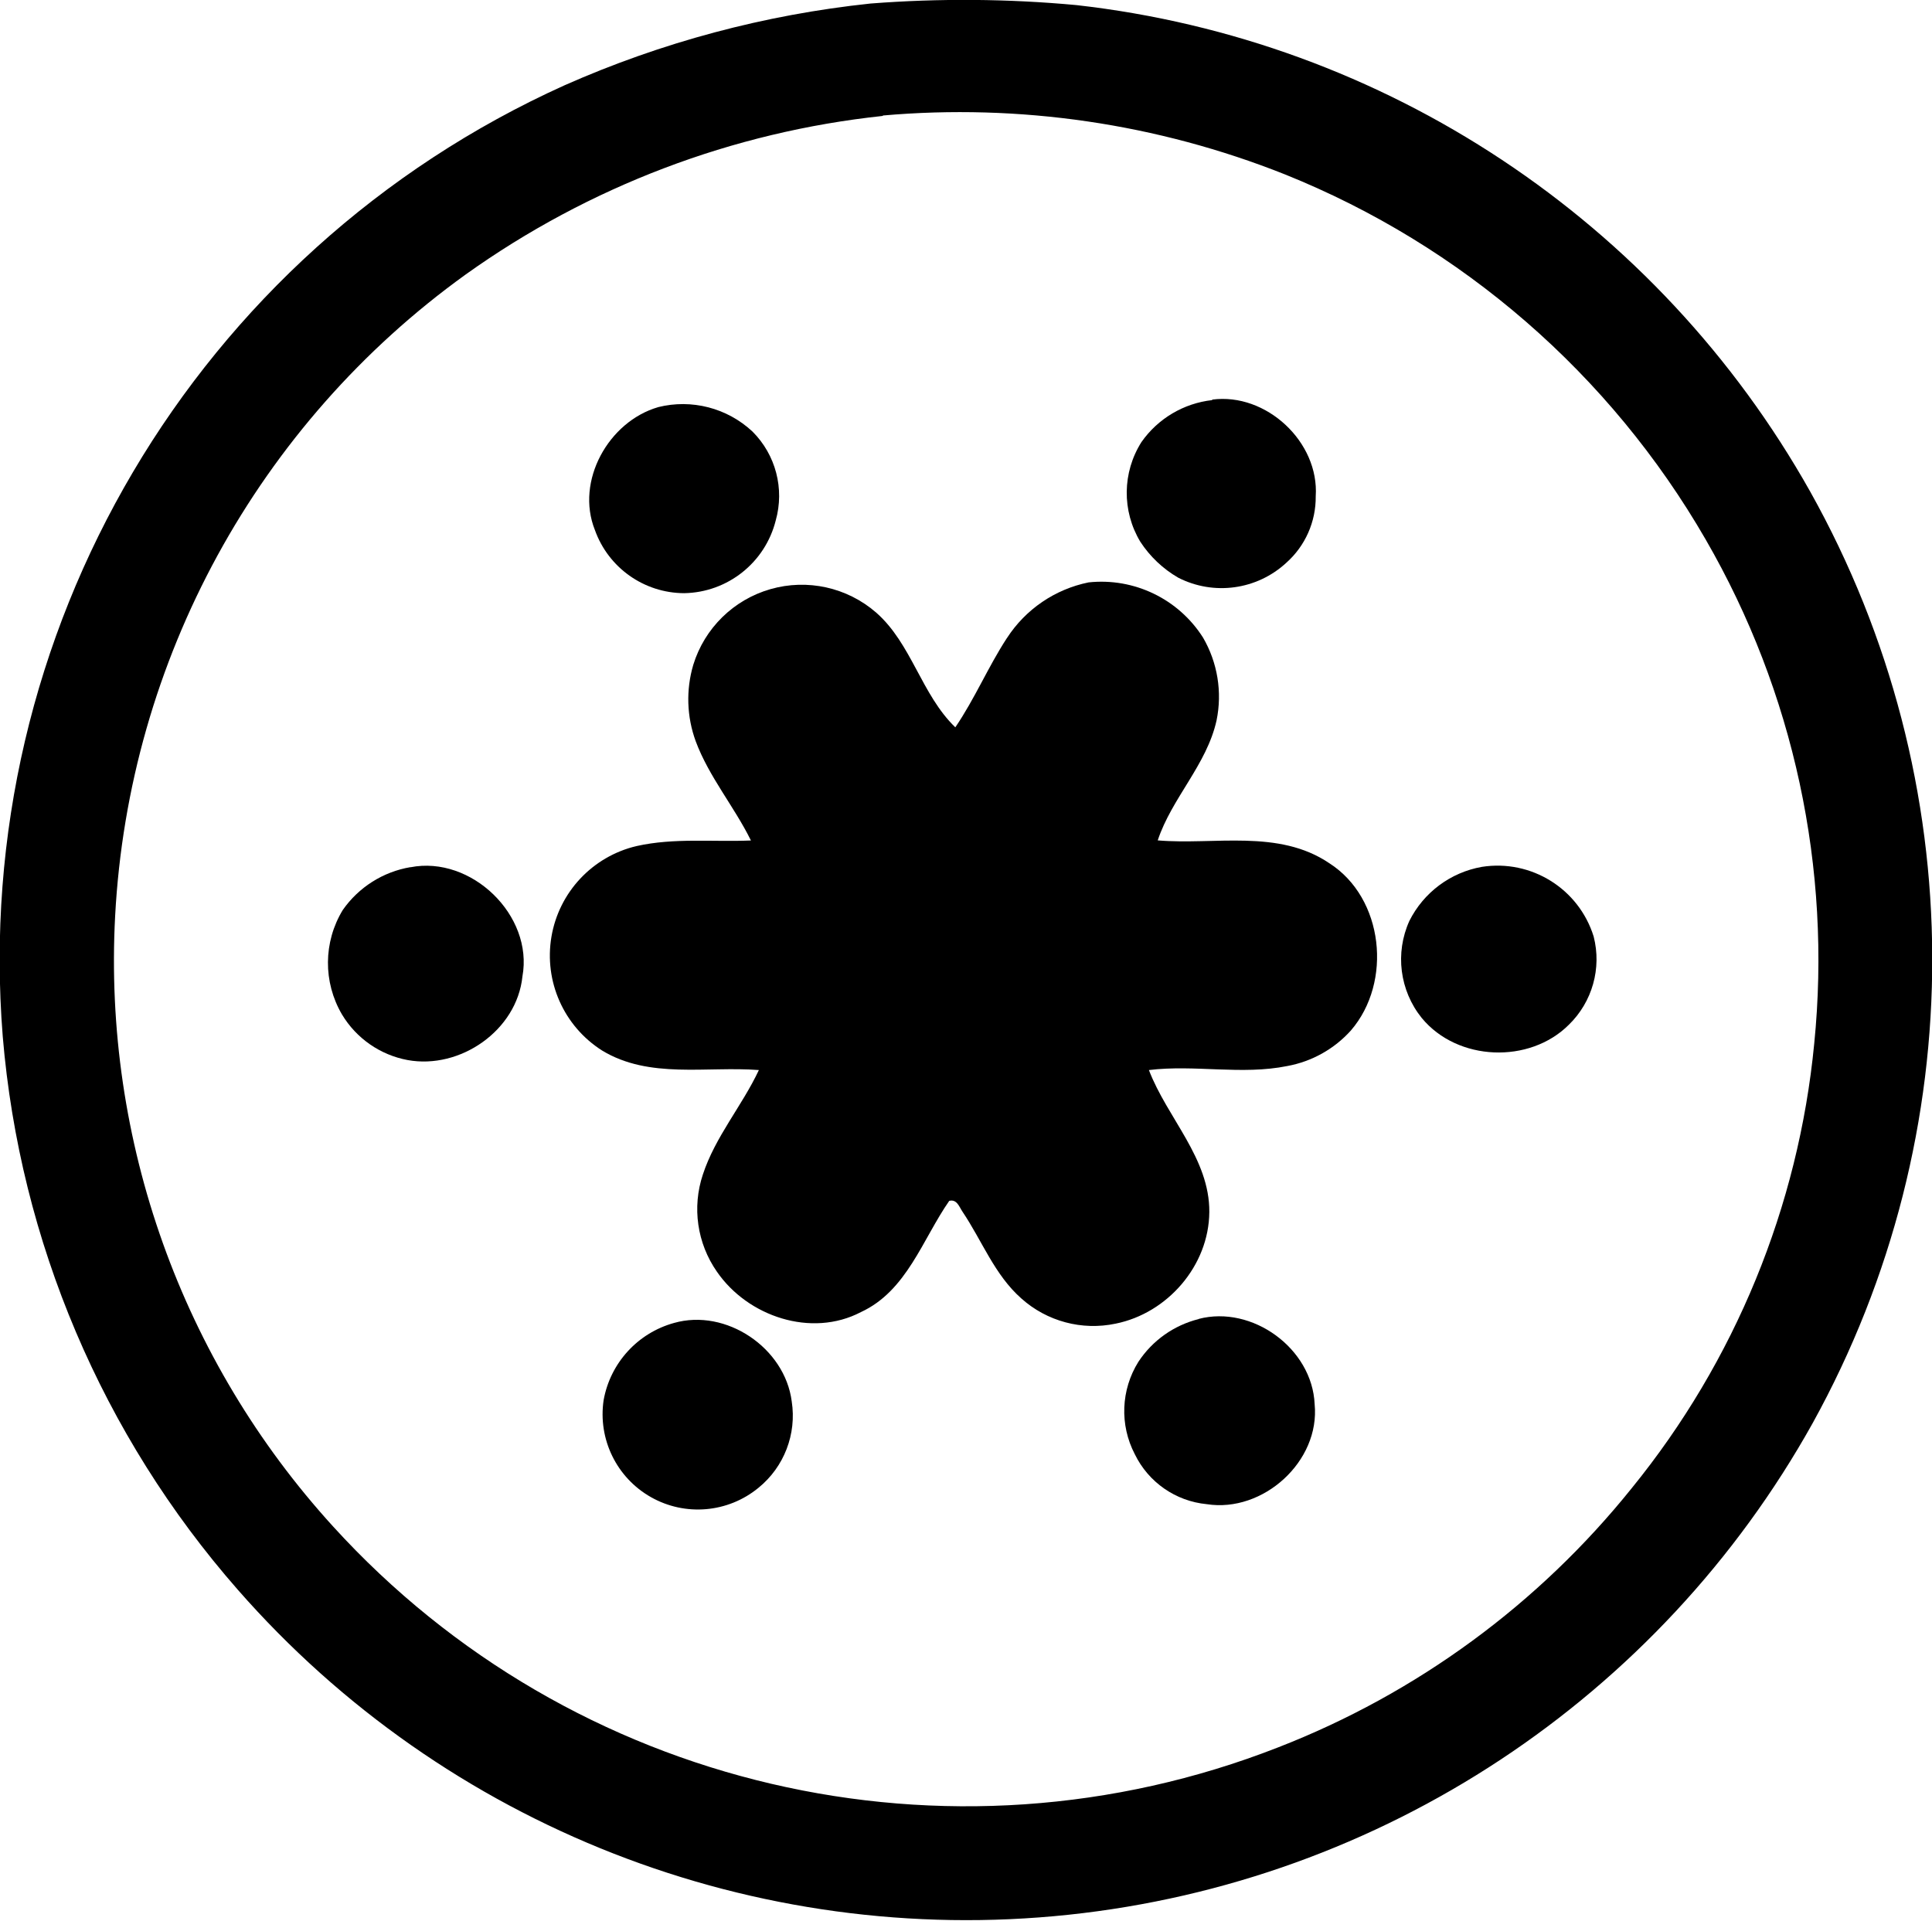
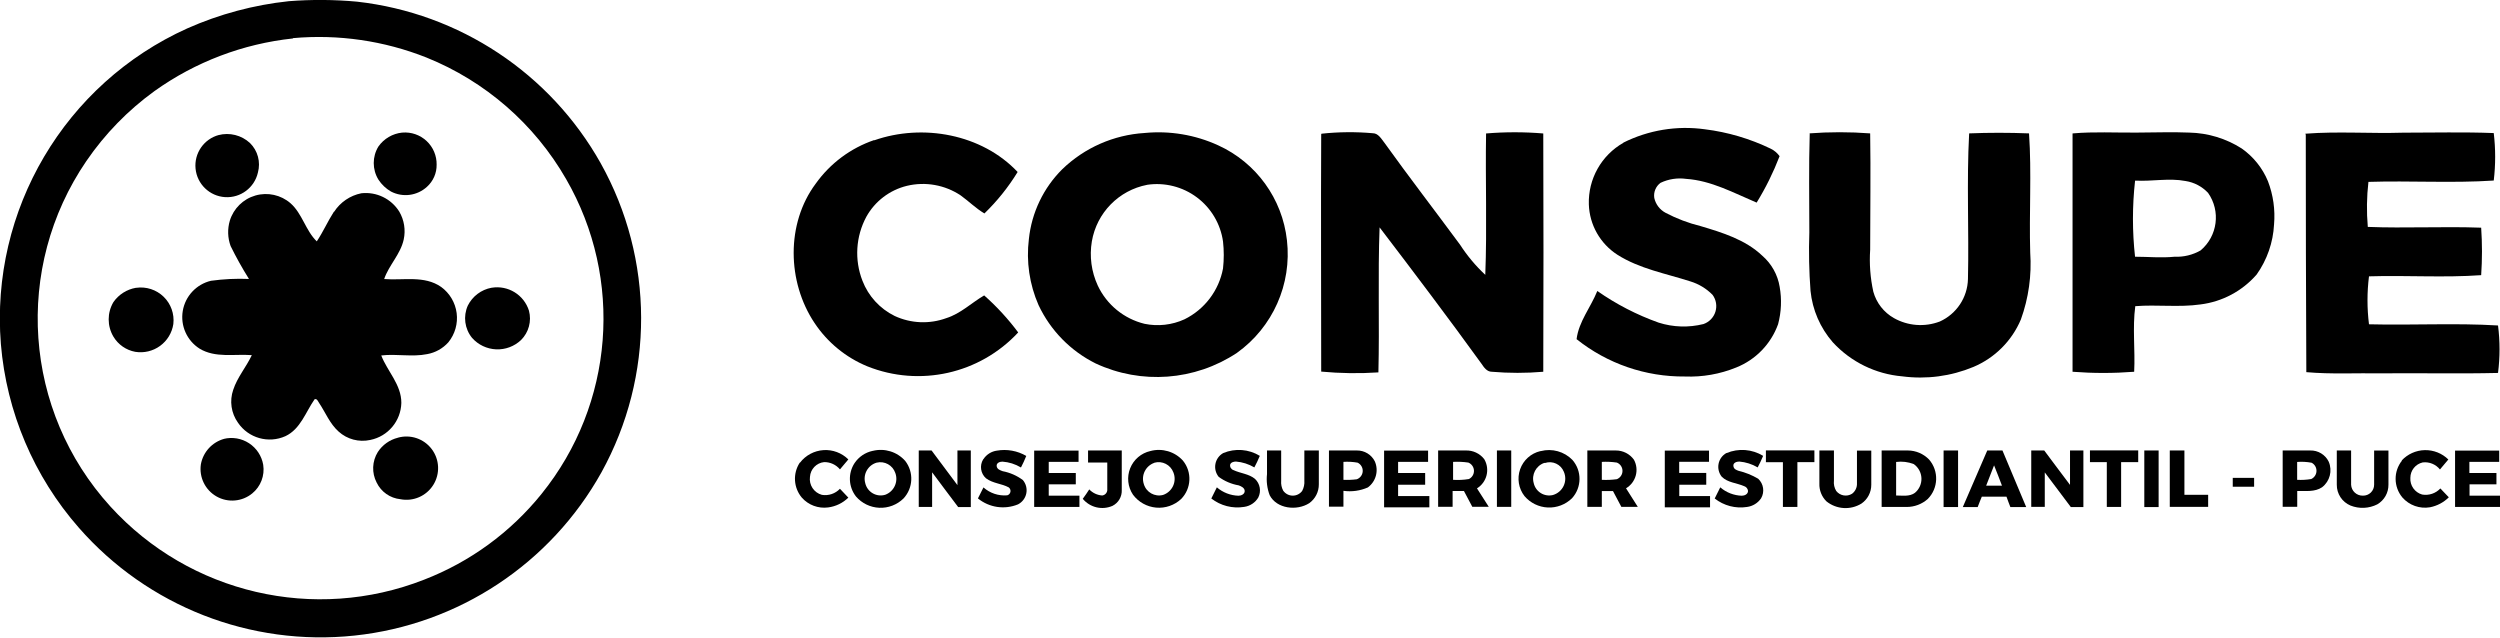
- <svg xmlns="http://www.w3.org/2000/svg" id="Capa_1" data-name="Capa 1" viewBox="0 0 197 195.82">
-   <path d="M90.26,2.45a123.79,123.79,0,0,1,21,.16,98.48,98.48,0,0,1,74.82,49.61,97.73,97.73,0,0,1,.25,95,98.78,98.78,0,0,1-160.57,17A98,98,0,0,1,1.78,107.79a97.86,97.86,0,0,1,57.28-97A104,104,0,0,1,90.26,2.45m1.27,11.46A89.43,89.43,0,0,0,49,30.07,86.26,86.26,0,0,0,13.24,95.51a85.66,85.66,0,0,0,22.23,62.25,87.28,87.28,0,0,0,96.36,22.52,86.4,86.4,0,0,0,36.06-26.44,84.79,84.79,0,0,0,18.6-45.32,85.64,85.64,0,0,0-11.06-51.4,87,87,0,0,0-42.92-37.25,89.61,89.61,0,0,0-41-6Z" transform="translate(-1.5 -2.09)" />
-   <path d="M125.1,42.84c5.51-.73,10.93,4.32,10.56,9.87a8.94,8.94,0,0,1-3,6.77A9.72,9.72,0,0,1,121.64,61a11.48,11.48,0,0,1-3.87-3.67,9.68,9.68,0,0,1,.12-10.16,10.19,10.19,0,0,1,7.22-4.28Z" transform="translate(-1.5 -2.09)" />
-   <path d="M68.6,43.61a10.4,10.4,0,0,1,9.63,2.49,9.26,9.26,0,0,1,2.37,9.06,9.8,9.8,0,0,1-9.34,7.42,9.7,9.7,0,0,1-9.1-6.44c-2-5,1.39-11.06,6.45-12.53Z" transform="translate(-1.5 -2.09)" />
-   <path d="M104.18,67.15a13,13,0,0,1,8.32-5.67,12.28,12.28,0,0,1,11.67,5.63,12,12,0,0,1,1.38,8.44c-1,4.53-4.57,7.92-6,12.24,5.8.49,12.32-1.18,17.5,2.33,5.55,3.55,6.45,12.12,2.2,17.05a11.51,11.51,0,0,1-6.49,3.63c-4.65.94-9.42-.16-14.11.41,1.87,4.89,6.2,9,6.16,14.48s-4.28,10.32-9.55,11.38a11,11,0,0,1-9.62-2.57c-2.73-2.41-4-5.88-6-8.85-.33-.49-.57-1.3-1.35-1.1-2.73,3.92-4.32,9.18-9,11.34-5.06,2.65-11.55.45-14.69-4.12a11.14,11.14,0,0,1-1.43-9.91c1.27-3.87,4-7,5.71-10.65-5.34-.41-11.18.94-16-2A11.47,11.47,0,0,1,66.4,88.37c3.84-.86,7.75-.41,11.67-.57-1.71-3.47-4.28-6.49-5.63-10.12a12.43,12.43,0,0,1-.25-7.79,11.57,11.57,0,0,1,18.64-5.34c3.63,3.18,4.61,8.36,8.08,11.71,2-2.94,3.34-6.16,5.26-9.1Z" transform="translate(-1.5 -2.09)" />
-   <path d="M43.35,90.53c6.2-1.22,12.56,4.9,11.42,11.14-.57,5.51-6.36,9.5-11.71,8.52a9.92,9.92,0,0,1-6.69-4.65,10.38,10.38,0,0,1,.08-10.65,10.57,10.57,0,0,1,6.9-4.37Z" transform="translate(-1.5 -2.09)" />
-   <path d="M152.6,90.49A10.27,10.27,0,0,1,164,97.59a9.32,9.32,0,0,1-2.53,9c-4,4-11.34,3.75-15-.69A9.53,9.53,0,0,1,145.21,96a10.27,10.27,0,0,1,7.39-5.51Z" transform="translate(-1.5 -2.09)" />
-   <path d="M123.72,136.59c5.46-1.43,11.58,3,11.83,8.69.57,5.84-5.26,11.1-11,10.2a9.12,9.12,0,0,1-7.34-5.1,9.49,9.49,0,0,1,.37-9.42,10.36,10.36,0,0,1,6.16-4.36Z" transform="translate(-1.5 -2.09)" />
-   <path d="M70.23,137c5.3-1.51,11.3,2.53,12,8a9.48,9.48,0,0,1-3.39,8.81,9.72,9.72,0,0,1-15.79-8.94A10,10,0,0,1,70.23,137Z" transform="translate(-1.5 -2.09)" />
+ <svg xmlns="http://www.w3.org/2000/svg" id="Capa_1" data-name="Capa 1" viewBox="0 0 316 80.56">
+   <path d="M39.84,7.88a50.84,50.84,0,0,1,8.62.06A40.52,40.52,0,0,1,79.25,28.35a40.22,40.22,0,0,1,.1,39.09,40.63,40.63,0,0,1-66.05,7A40.29,40.29,0,0,1,3.44,51.21,40.25,40.25,0,0,1,27,11.32,42.84,42.84,0,0,1,39.84,7.88m.52,4.71a36.8,36.8,0,0,0-17.5,6.65,36,36,0,0,0-8.61,8.84A35.3,35.3,0,0,0,17.3,71.77,35.91,35.91,0,0,0,56.94,81,35.51,35.51,0,0,0,71.78,70.16a35.27,35.27,0,0,0,3.11-39.79A35.77,35.77,0,0,0,57.23,15a36.89,36.89,0,0,0-16.87-2.45Z" transform="translate(-3.33 -7.73)" />
+   <path d="M54.18,24.49a4,4,0,0,1,4.34,4.06,3.68,3.68,0,0,1-1.22,2.79,4,4,0,0,1-4.55.6,4.68,4.68,0,0,1-1.59-1.51,4,4,0,0,1,0-4.18,4.19,4.19,0,0,1,3-1.76Z" transform="translate(-3.33 -7.73)" />
+   <path d="M30.93,24.81a4.28,4.28,0,0,1,4,1,3.82,3.82,0,0,1,1,3.73,4,4,0,1,1-4.93-4.75Z" transform="translate(-3.33 -7.73)" />
+   <path d="M45.56,34.5A5.36,5.36,0,0,1,49,32.16a5,5,0,0,1,4.8,2.32A4.93,4.93,0,0,1,54.36,38c-.4,1.86-1.88,3.25-2.47,5,2.38.2,5.07-.49,7.2,1A4.86,4.86,0,0,1,60,51a4.72,4.72,0,0,1-2.67,1.49c-1.91.39-3.88-.06-5.81.17.77,2,2.55,3.69,2.54,6a4.9,4.9,0,0,1-3.93,4.68,4.51,4.51,0,0,1-4-1.06c-1.12-1-1.66-2.42-2.48-3.64-.14-.2-.24-.54-.55-.45-1.13,1.61-1.78,3.77-3.69,4.67a4.85,4.85,0,0,1-6-1.7A4.57,4.57,0,0,1,32.81,57c.52-1.59,1.64-2.87,2.35-4.38-2.2-.17-4.6.39-6.6-.82A4.72,4.72,0,0,1,30,43.22a27,27,0,0,1,4.8-.23,45.94,45.94,0,0,1-2.32-4.16,5.12,5.12,0,0,1-.1-3.21,4.76,4.76,0,0,1,7.67-2.2c1.49,1.31,1.9,3.44,3.32,4.82.81-1.21,1.38-2.53,2.16-3.74Z" transform="translate(-3.33 -7.73)" />
+   <path d="M20.54,44.11a4.14,4.14,0,0,1,4.7,4.58,4.19,4.19,0,0,1-4.82,3.51,4.08,4.08,0,0,1-2.75-1.91,4.28,4.28,0,0,1,0-4.38,4.37,4.37,0,0,1,2.83-1.8Z" transform="translate(-3.33 -7.73)" />
+   <path d="M65.48,44.1A4.22,4.22,0,0,1,70.19,47a3.84,3.84,0,0,1-1,3.71A4.31,4.31,0,0,1,63,50.44a3.92,3.92,0,0,1-.54-4.08,4.21,4.21,0,0,1,3-2.26Z" transform="translate(-3.33 -7.73)" />
+   <path d="M53.6,63.06a4,4,0,1,1,.34,7.77,3.75,3.75,0,0,1-3-2.1,3.9,3.9,0,0,1,.15-3.87,4.25,4.25,0,0,1,2.53-1.8Z" transform="translate(-3.33 -7.73)" />
+   <path d="M31.6,63.21a4.08,4.08,0,0,1,5,3.27,3.9,3.9,0,0,1-1.39,3.62,4,4,0,0,1-6.49-3.68,4.1,4.1,0,0,1,2.94-3.22Z" transform="translate(-3.33 -7.73)" />
+   <path d="M208.5,25.77a17.62,17.62,0,0,1,10.32-1.7,26.72,26.72,0,0,1,8.34,2.46,3,3,0,0,1,1.11.94,35.52,35.52,0,0,1-2.9,5.87c-2.89-1.22-5.74-2.79-8.91-3a5.71,5.71,0,0,0-3.24.5,2,2,0,0,0-.79,1.91,2.82,2.82,0,0,0,1.43,1.88,19.58,19.58,0,0,0,4.43,1.68c2.75.82,5.66,1.71,7.79,3.74a6.61,6.61,0,0,1,2.2,3.94,10.92,10.92,0,0,1-.2,4.72,9.28,9.28,0,0,1-5.29,5.47,15.58,15.58,0,0,1-6.49,1.14,21.61,21.61,0,0,1-13.69-4.72c.28-2.24,1.78-4,2.62-6.09a32.56,32.56,0,0,0,7.75,4,10.38,10.38,0,0,0,5.67.18A2.4,2.4,0,0,0,219.8,45,6.66,6.66,0,0,0,217,43.3c-3.11-1-6.43-1.59-9.23-3.37a7.87,7.87,0,0,1-3.61-6.36,8.65,8.65,0,0,1,4.38-7.8Z" transform="translate(-3.33 -7.73)" />
+   <path d="M113.82,25.47c6.14-2.16,13.63-.79,18.14,4a26.79,26.79,0,0,1-4.2,5.24c-1.09-.65-2-1.56-3-2.28a8.63,8.63,0,0,0-6.8-1.21,8.05,8.05,0,0,0-5.12,3.9,9.67,9.67,0,0,0-.5,8.09,8.28,8.28,0,0,0,4.08,4.46,8.54,8.54,0,0,0,6.53.27c1.81-.57,3.17-1.93,4.78-2.87a30.74,30.74,0,0,1,4.3,4.68,17.27,17.27,0,0,1-19.08,4.28,14.77,14.77,0,0,1-6.66-5.47c-3.47-5.19-3.62-12.57.15-17.62a15.06,15.06,0,0,1,7.4-5.51Z" transform="translate(-3.33 -7.73)" />
+   <path d="M148,24.54a18.14,18.14,0,0,1,9.31,1.56,15,15,0,0,1,8.69,12,15.35,15.35,0,0,1-6.33,14.24,18.32,18.32,0,0,1-17.85,1.33,15.7,15.7,0,0,1-7.22-7.38,15.94,15.94,0,0,1-1.22-8.34,14.58,14.58,0,0,1,4.23-8.84A16.43,16.43,0,0,1,148,24.54m.34,6.55a8.78,8.78,0,0,0-7,7.15,9.54,9.54,0,0,0,.75,5.59A8.85,8.85,0,0,0,148,48.66a8.19,8.19,0,0,0,5.05-.57,9,9,0,0,0,4.87-6.43,15.4,15.4,0,0,0,0-3.4,8.44,8.44,0,0,0-9.6-7.17Z" transform="translate(-3.33 -7.73)" />
+   <path d="M170.37,24.63a33.25,33.25,0,0,1,6.48-.06c.69,0,1.07.7,1.46,1.19,3.12,4.35,6.39,8.59,9.57,12.9a20.27,20.27,0,0,0,3.19,3.81c.23-6,0-11.91.1-17.87a43.27,43.27,0,0,1,7.23,0q.05,15.05,0,30.12a38.16,38.16,0,0,1-6.51,0c-.62,0-1-.57-1.29-1-4.21-5.82-8.54-11.55-12.89-17.25-.23,6.11,0,12.22-.15,18.33a45.29,45.29,0,0,1-7.23-.1c0-10-.05-20,0-30Z" transform="translate(-3.33 -7.73)" />
+   <path d="M232,24.59a51.09,51.09,0,0,1,7.72,0c.08,4.9,0,9.8,0,14.7a18.83,18.83,0,0,0,.4,5.32,5.52,5.52,0,0,0,2.59,3.32,6.85,6.85,0,0,0,5.81.44A6.05,6.05,0,0,0,252.08,43c.14-6.14-.18-12.28.15-18.41,2.52-.1,5-.1,7.57,0,.34,5,0,10.06.15,15.07a20.66,20.66,0,0,1-1.18,8.45,11.26,11.26,0,0,1-6,6,17.47,17.47,0,0,1-9,1.19A13.49,13.49,0,0,1,235,51a11.67,11.67,0,0,1-2.82-6.5,67.79,67.79,0,0,1-.15-7.4c0-4.16-.08-8.34.05-12.5Z" transform="translate(-3.33 -7.73)" />
+   <path d="M265.36,24.59c2.67-.23,5.32-.08,8-.1,2.23,0,4.48-.1,6.71,0a12.83,12.83,0,0,1,6.6,2A9.49,9.49,0,0,1,290,30.64a12.32,12.32,0,0,1,.77,5.46,12,12,0,0,1-2.2,6.33,11.25,11.25,0,0,1-7.1,3.78c-2.74.39-5.5,0-8.24.22-.37,2.75,0,5.52-.14,8.29a50.38,50.38,0,0,1-7.79,0c0-10.05,0-20.09,0-30.12m7.9,6a43.48,43.48,0,0,0,0,9.58c1.66,0,3.31.17,5,0a6.06,6.06,0,0,0,3.29-.8,5.43,5.43,0,0,0,.94-7.27,4.92,4.92,0,0,0-2.85-1.5c-2.1-.4-4.23.07-6.34-.05Z" transform="translate(-3.33 -7.73)" />
+   <path d="M294.73,24.63c4.11-.32,8.24,0,12.35-.13,3.83,0,7.65-.1,11.46.05a25.36,25.36,0,0,1,0,6c-5.27.35-10.56,0-15.84.17a28.08,28.08,0,0,0-.08,5.69c4.76.19,9.55-.08,14.33.1a44.24,44.24,0,0,1,0,6c-4.73.34-9.47,0-14.18.15a24.5,24.5,0,0,0,0,6.06c5.44.14,10.88-.18,16.31.15a23.6,23.6,0,0,1,0,6c-4.93.12-9.87,0-14.8.05-3.14-.05-6.29.13-9.43-.15q-.07-15-.07-30Z" transform="translate(-3.33 -7.73)" />
+   <path d="M104.45,66.21a4.08,4.08,0,0,1,6.11-.41c-.35.42-.72.84-1.06,1.26a2.55,2.55,0,0,0-2-.92A2,2,0,0,0,105.71,68a2.07,2.07,0,0,0,1.51,2.28,2.57,2.57,0,0,0,2.28-.77l1.06,1.12A4.45,4.45,0,0,1,108,71.87a3.78,3.78,0,0,1-3.31-1.23,3.71,3.71,0,0,1-.27-4.43Z" transform="translate(-3.33 -7.73)" />
+   <path d="M113.65,64.72a4.14,4.14,0,0,1,4.1,1.27,3.67,3.67,0,0,1-.22,4.75,4.12,4.12,0,0,1-6-.25,3.63,3.63,0,0,1-.18-4.23,3.67,3.67,0,0,1,2.28-1.54m.5,1.49a2.11,2.11,0,0,0-1.43,2.6,2,2,0,0,0,2.52,1.46,2.15,2.15,0,0,0,1.28-2.75,2,2,0,0,0-2.37-1.31Z" transform="translate(-3.33 -7.73)" />
+   <path d="M119.47,64.67h1.61c1.09,1.46,2.18,2.94,3.27,4.38,0-1.46,0-2.92,0-4.38h1.69v7.15c-.54,0-1.08,0-1.6,0-1.11-1.46-2.2-2.94-3.29-4.39,0,1.46,0,2.92,0,4.38h-1.69c0-2.38,0-4.76,0-7.15Z" transform="translate(-3.33 -7.73)" />
+   <path d="M127.64,65.76a2.42,2.42,0,0,1,1.7-1.07,5.51,5.51,0,0,1,3.71.67,15.65,15.65,0,0,1-.67,1.46,5.24,5.24,0,0,0-2.35-.74c-.34,0-.77.17-.72.57s.44.52.76.64a6.22,6.22,0,0,1,2.55,1.12,2,2,0,0,1-.61,3.07,5,5,0,0,1-5.07-.75c.24-.45.47-.93.7-1.39a4,4,0,0,0,3,1,.57.57,0,0,0,.2-1c-.91-.5-2-.49-2.89-1.16a1.89,1.89,0,0,1-.35-2.38Z" transform="translate(-3.33 -7.73)" />
+   <path d="M134.06,64.69h5.6v1.42h-3.77v1.41h3.42c0,.49,0,1,0,1.43-1.14,0-2.28,0-3.42,0v1.43h3.88c0,.47,0,1,0,1.43h-5.72V64.69Z" transform="translate(-3.33 -7.73)" />
+   <path d="M140.84,64.67h4.28c0,1.68,0,3.35,0,5a2.13,2.13,0,0,1-1.17,2,3.21,3.21,0,0,1-3.76-.89c.29-.39.57-.79.82-1.19a2.51,2.51,0,0,0,1.64.77.74.74,0,0,0,.64-.82c0-1.12,0-2.24,0-3.35-.81,0-1.63,0-2.43,0V64.67Z" transform="translate(-3.33 -7.73)" />
+   <path d="M148.74,64.74a4.11,4.11,0,0,1,4.11,1.21,3.64,3.64,0,0,1-.22,4.85,4.1,4.1,0,0,1-6.09-.54,3.6,3.6,0,0,1,2.2-5.52m.5,1.49a2.14,2.14,0,0,0-1.33,2.69,2,2,0,0,0,2.43,1.37,2.15,2.15,0,0,0,1.31-2.84,2,2,0,0,0-2.42-1.23Z" transform="translate(-3.33 -7.73)" />
+   <path d="M157.94,65a5.09,5.09,0,0,1,4.63.35c-.2.5-.45,1-.69,1.46a5.46,5.46,0,0,0-2.32-.74c-.28,0-.65.09-.74.39a.62.62,0,0,0,.42.69c.89.42,1.95.47,2.72,1.11a2,2,0,0,1,.42,2.35,2.46,2.46,0,0,1-1.78,1.19,5.36,5.36,0,0,1-4.16-1.06l.7-1.41a4.38,4.38,0,0,0,2.73,1.06c.34,0,.79-.19.79-.59s-.44-.61-.76-.72A6,6,0,0,1,157.37,68a2,2,0,0,1,.57-3Z" transform="translate(-3.33 -7.73)" />
+   <path d="M163.44,64.67h1.83V68.5a2.27,2.27,0,0,0,.25,1.24,1.48,1.48,0,0,0,2.4.05,2.35,2.35,0,0,0,.28-1.31c0-1.26,0-2.53,0-3.81.61,0,1.23,0,1.83,0,0,1.42,0,2.85,0,4.28a2.9,2.9,0,0,1-1.21,2.38c-1.56,1-4.11.72-5-1a5.71,5.71,0,0,1-.34-2.67v-3Z" transform="translate(-3.33 -7.73)" />
+   <path d="M171.31,64.67c1.18,0,2.35,0,3.54,0a2.5,2.5,0,0,1,2.25,1.36,2.73,2.73,0,0,1-.87,3.31,5.69,5.69,0,0,1-3.09.43v2h-1.83V64.67m1.83,1.44v2.27a9.57,9.57,0,0,0,1.69-.07,1.14,1.14,0,0,0,.1-2.1,7.45,7.45,0,0,0-1.8-.1Z" transform="translate(-3.33 -7.73)" />
+   <path d="M178.24,64.69h5.6c0,.47,0,1,0,1.42h-3.79v1.41h3.42V69h-3.42v1.43H184v1.43h-5.72V64.69Z" transform="translate(-3.33 -7.73)" />
+   <path d="M185.12,64.67c1.16,0,2.32,0,3.47,0a2.83,2.83,0,0,1,2.35,1.1,2.72,2.72,0,0,1-.92,3.69c.49.77,1,1.56,1.49,2.33h-2.08c-.35-.65-.7-1.33-1.06-2-.49,0-1,0-1.43,0v2h-1.83V64.67M187,66.11v2.27a8.7,8.7,0,0,0,2-.1,1.14,1.14,0,0,0-.07-2.08,9.59,9.59,0,0,0-1.91-.09Z" transform="translate(-3.33 -7.73)" />
+   <path d="M192.52,64.67c.61,0,1.21,0,1.83,0,0,2.38,0,4.75,0,7.13h-1.81V64.67Z" transform="translate(-3.33 -7.73)" />
+   <path d="M198.08,64.75a4.14,4.14,0,0,1,4,1.11,3.64,3.64,0,0,1-.05,4.85,4.11,4.11,0,0,1-6-.27,3.58,3.58,0,0,1,2-5.69m.5,1.49a2.1,2.1,0,0,0-1.34,2.55,2,2,0,0,0,2.43,1.51A2.16,2.16,0,0,0,201,67.36a1.92,1.92,0,0,0-2.38-1.11Z" transform="translate(-3.33 -7.73)" />
+   <path d="M204,64.67c1.19,0,2.37,0,3.56,0a2.8,2.8,0,0,1,2.3,1.17,2.7,2.7,0,0,1-1,3.61l1.49,2.35h-2.08l-1.06-2h-1.41c0,.68,0,1.35,0,2-.61,0-1.23,0-1.83,0V64.67m1.83,1.44v2.27a10.14,10.14,0,0,0,1.9-.08,1.13,1.13,0,0,0,0-2.1,9.45,9.45,0,0,0-1.9-.09Z" transform="translate(-3.33 -7.73)" />
+   <path d="M213.76,64.69c1.86,0,3.72,0,5.59,0v1.41h-3.77v1.41H219V69h-3.41v1.43h3.89v1.43h-5.72c0-2.38,0-4.76,0-7.13Z" transform="translate(-3.33 -7.73)" />
+   <path d="M221.56,65a5.09,5.09,0,0,1,4.63.35c-.2.5-.45,1-.69,1.46a5.46,5.46,0,0,0-2.33-.74c-.33,0-.79.15-.74.56s.37.5.65.61a8.9,8.9,0,0,1,2.48,1,2,2,0,0,1,.37,2.48,2.56,2.56,0,0,1-1.78,1.09,5.27,5.27,0,0,1-4.08-1.07l.7-1.41a4.39,4.39,0,0,0,2.72,1.06c.35,0,.79-.19.79-.61a.7.7,0,0,0-.49-.6c-.94-.41-2.08-.44-2.83-1.19a2,2,0,0,1,.59-3Z" transform="translate(-3.33 -7.73)" />
+   <path d="M226.54,64.66h6.13c0,.49,0,1,0,1.48h-2.15c0,1.9,0,3.78,0,5.67h-1.83V66.15h-2.15V64.66Z" transform="translate(-3.33 -7.73)" />
+   <path d="M233.31,64.67h1.83v3.81a2.06,2.06,0,0,0,.29,1.31,1.52,1.52,0,0,0,2,.35,1.56,1.56,0,0,0,.62-1.33V64.69c.6,0,1.21,0,1.81,0,0,1.44,0,2.87,0,4.32a2.87,2.87,0,0,1-1.24,2.37,3.84,3.84,0,0,1-4.43-.28,3,3,0,0,1-.89-2.25V64.67Z" transform="translate(-3.33 -7.73)" />
+   <path d="M241.18,64.67c1.09,0,2.2,0,3.31,0a3.76,3.76,0,0,1,2.67,1.14,3.67,3.67,0,0,1-.17,5,4,4,0,0,1-2.65,1c-1.06,0-2.12,0-3.17,0,0-2.38,0-4.76,0-7.15M243,66.13v4.23c.79,0,1.7.17,2.38-.34a2.29,2.29,0,0,0-.15-3.63,4.57,4.57,0,0,0-2.23-.27Z" transform="translate(-3.33 -7.73)" />
+   <path d="M249,64.67h1.83v7.15H249V64.67Z" transform="translate(-3.33 -7.73)" />
+   <path d="M254.57,64.67h1.87l3,7.15c-.65,0-1.31,0-2,0-.17-.44-.34-.87-.49-1.31-1,0-2.08,0-3.12,0-.19.44-.35.87-.52,1.31h-1.88q1.54-3.57,3.09-7.15m.86,1.88-1,2.57h2c-.34-.86-.64-1.73-1-2.57Z" transform="translate(-3.33 -7.73)" />
+   <path d="M260.11,64.67h1.61c1.09,1.44,2.15,2.9,3.26,4.35,0-1.44,0-2.9,0-4.35h1.69v7.15c-.54,0-1.06,0-1.59,0-1.11-1.46-2.18-2.92-3.29-4.38v4.36h-1.71V64.67Z" transform="translate(-3.33 -7.73)" />
+   <path d="M267.49,64.66h6.11v1.48h-2.16v5.67h-1.81c0-1.89,0-3.77,0-5.67h-2.13c0-.5,0-1,0-1.49Z" transform="translate(-3.33 -7.73)" />
+   <path d="M274.37,64.67h1.81v7.15h-1.81c0-2.38,0-4.76,0-7.15Z" transform="translate(-3.33 -7.73)" />
+   <path d="M277.61,64.67c.61,0,1.21,0,1.83,0,0,1.86,0,3.74,0,5.6h3v1.53h-4.85V64.67Z" transform="translate(-3.33 -7.73)" />
+   <path d="M291.87,64.67c1.16,0,2.32,0,3.46,0a2.52,2.52,0,0,1,2.35,1.42,2.72,2.72,0,0,1-.84,3.23c-.92.62-2.08.45-3.14.47,0,.68,0,1.35,0,2-.62,0-1.22,0-1.84,0V64.67m1.83,1.44v2.27a8,8,0,0,0,1.78-.1,1.15,1.15,0,0,0,.05-2.06,6.92,6.92,0,0,0-1.83-.1Z" transform="translate(-3.33 -7.73)" />
+   <path d="M298.7,64.67h1.81c0,1.44,0,2.89,0,4.33A1.45,1.45,0,0,0,302,70.38,1.38,1.38,0,0,0,303.42,69c0-1.44,0-2.87,0-4.32h1.81c0,1.44,0,2.87,0,4.32a2.84,2.84,0,0,1-1.41,2.48,4.13,4.13,0,0,1-3.39.15A2.83,2.83,0,0,1,298.7,69c0-1.44,0-2.89,0-4.33Z" transform="translate(-3.33 -7.73)" />
+   <path d="M306.89,65.95a4.11,4.11,0,0,1,5.91-.14l-1.06,1.26a2.43,2.43,0,0,0-2.18-.89A2,2,0,0,0,308,68.13a2.05,2.05,0,0,0,1.49,2.11,2.55,2.55,0,0,0,2.3-.77c.35.37.7.75,1.07,1.12a4.64,4.64,0,0,1-2.38,1.26,3.8,3.8,0,0,1-3.49-1.24,3.69,3.69,0,0,1-.05-4.66Z" transform="translate(-3.33 -7.73)" />
+   <path d="M313.62,64.69h5.61v1.42h-3.77v1.41c1.14,0,2.28,0,3.42,0,0,.47,0,1,0,1.43h-3.4v1.43h3.87v1.43h-5.7V64.69Z" transform="translate(-3.33 -7.73)" />
+   <path d="M285.53,68.13h2.72c0,.38,0,.75,0,1.12h-2.7V68.13Z" transform="translate(-3.33 -7.73)" />
</svg>
